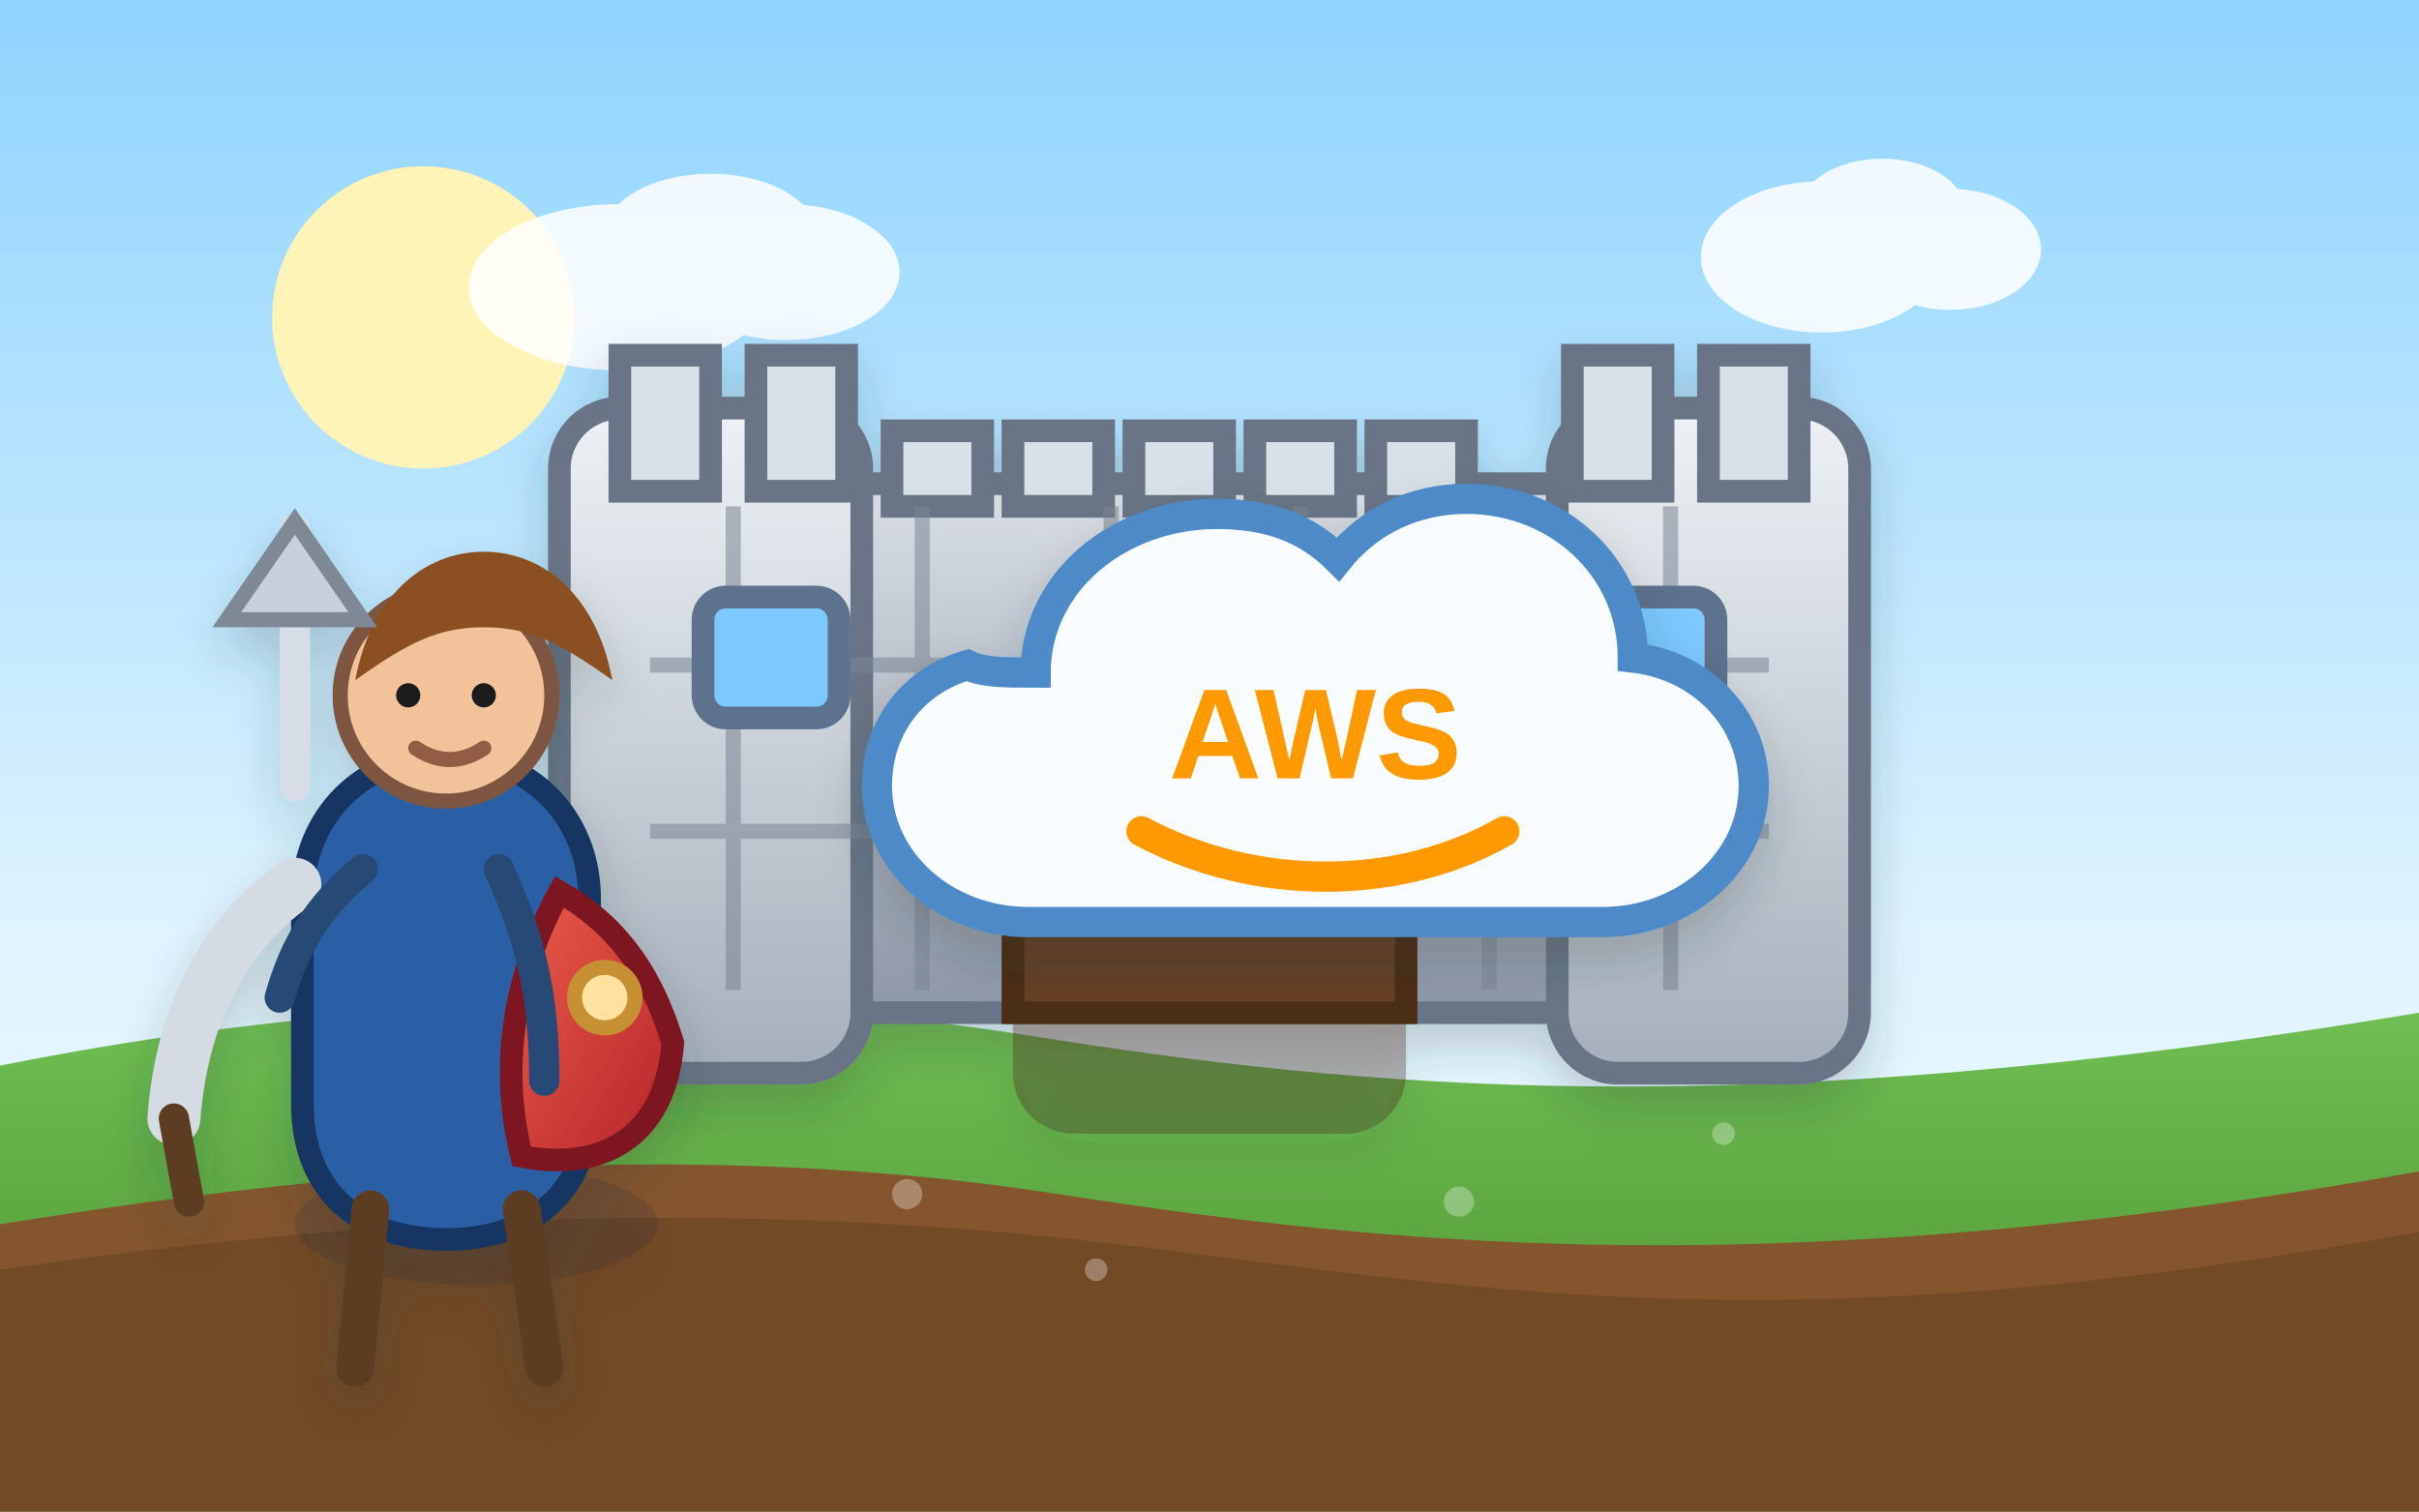
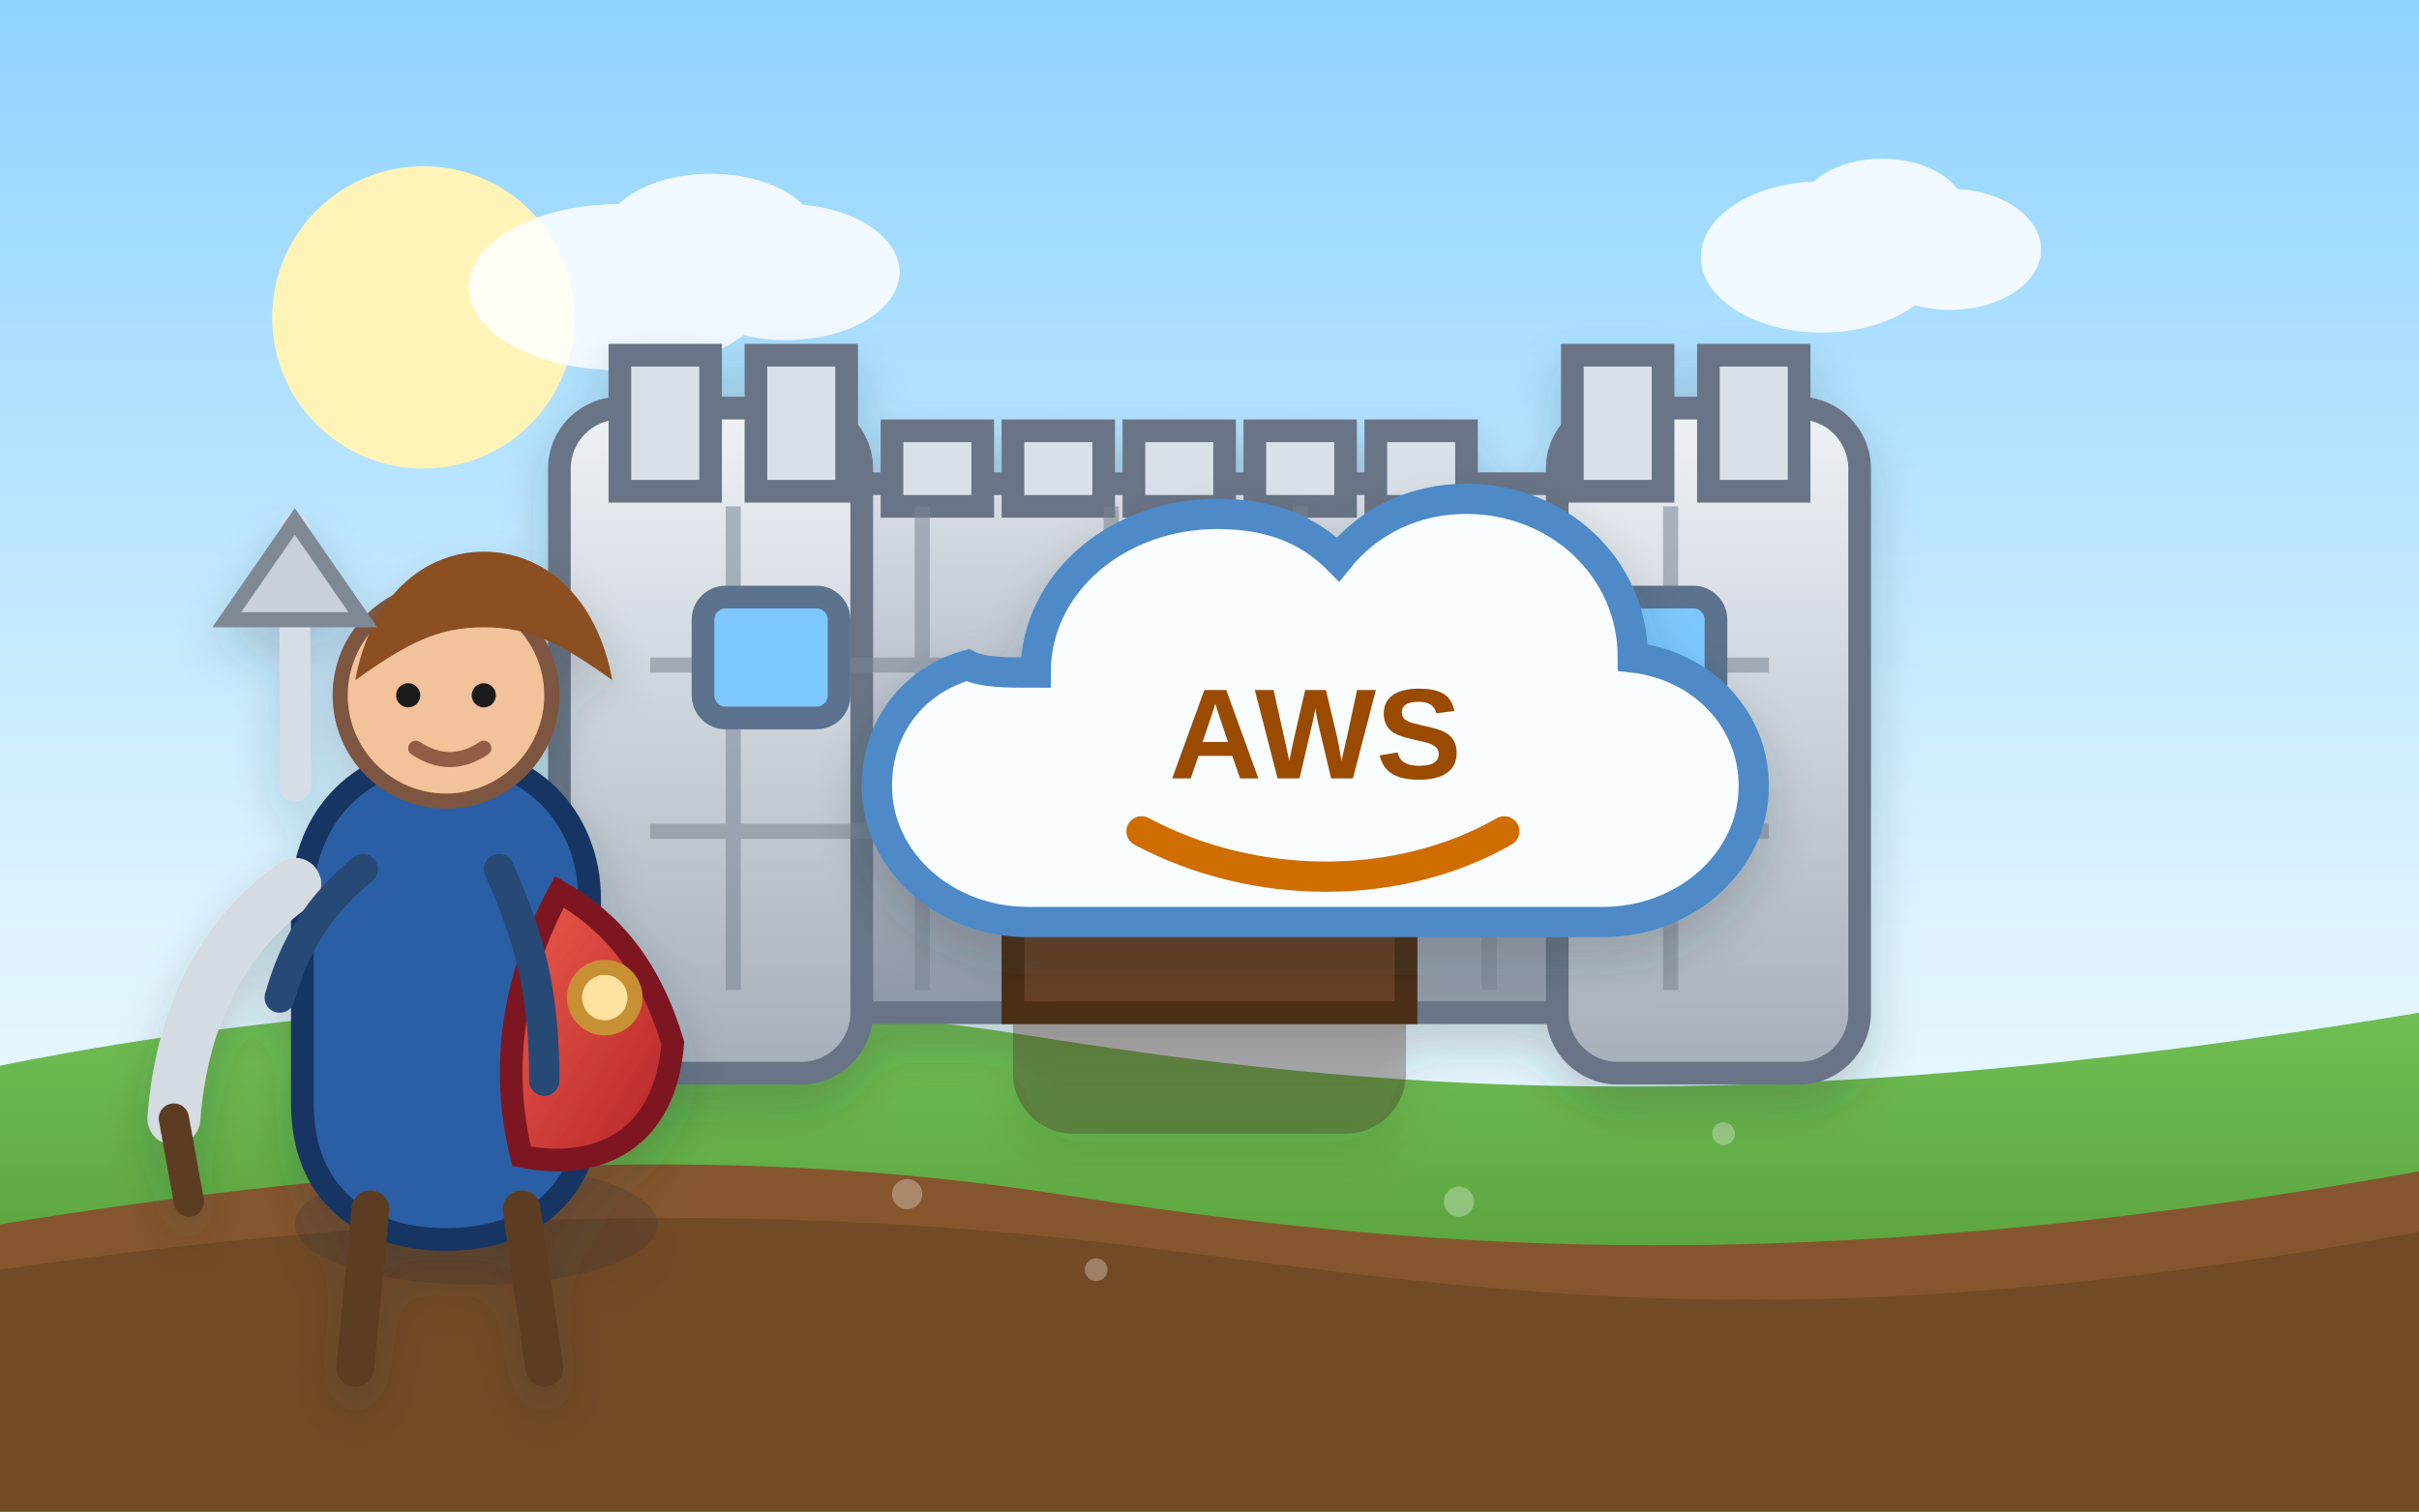
- <svg xmlns="http://www.w3.org/2000/svg" width="320" height="200" viewBox="0 0 320 200" role="img" aria-labelledby="title desc">
+ <svg xmlns="http://www.w3.org/2000/svg" width="320" height="200" viewBox="0 0 320 200" role="img" aria-labelledby="title desc" lang="en">
  <defs>
    <linearGradient id="sky" x1="0" y1="0" x2="0" y2="1">
      <stop offset="0%" stop-color="#8fd3ff" />
      <stop offset="62%" stop-color="#dff4ff" />
      <stop offset="100%" stop-color="#f5fbff" />
    </linearGradient>
    <linearGradient id="ground" x1="0" y1="0" x2="0" y2="1">
      <stop offset="0%" stop-color="#71bf55" />
      <stop offset="100%" stop-color="#468a2a" />
    </linearGradient>
    <linearGradient id="stone" x1="0" y1="0" x2="0" y2="1">
      <stop offset="0%" stop-color="#d9dee6" />
      <stop offset="100%" stop-color="#8d97a6" />
    </linearGradient>
    <linearGradient id="towerStone" x1="0" y1="0" x2="0" y2="1">
      <stop offset="0%" stop-color="#eef2f6" />
      <stop offset="100%" stop-color="#a5afbb" />
    </linearGradient>
    <linearGradient id="shield" x1="0" y1="0" x2="1" y2="1">
      <stop offset="0%" stop-color="#eb5d4c" />
      <stop offset="100%" stop-color="#b52328" />
    </linearGradient>
    <filter id="shadow" x="-20%" y="-20%" width="140%" height="160%">
      <feDropShadow dx="0" dy="3" stdDeviation="3" flood-color="#1d2e3b" flood-opacity="0.22" />
    </filter>
  </defs>
  <rect width="320" height="200" fill="url(#sky)" />
  <circle cx="56" cy="42" r="20" fill="#fff4b8" />
  <g fill="#ffffff" opacity="0.85">
    <ellipse cx="82" cy="38" rx="20" ry="11" />
    <ellipse cx="104" cy="36" rx="15" ry="9" />
    <ellipse cx="94" cy="31" rx="14" ry="8" />
    <ellipse cx="241" cy="34" rx="16" ry="10" />
    <ellipse cx="258" cy="33" rx="12" ry="8" />
    <ellipse cx="249" cy="28" rx="11" ry="7" />
  </g>
  <path d="M0 141 C45 132 92 130 136 137 S230 149 320 134 V200 H0 Z" fill="url(#ground)" />
  <path d="M0 162 C49 154 95 151 140 158 S236 170 320 155 V200 H0 Z" fill="#85562e" />
  <path d="M0 168 C55 160 103 159 151 165 S238 178 320 163 V200 H0 Z" fill="#64401f" opacity="0.55" />
  <g filter="url(#shadow)">
    <rect x="84" y="64" width="152" height="70" rx="7" fill="url(#stone)" stroke="#697586" stroke-width="3" />
    <rect x="74" y="54" width="40" height="88" rx="8" fill="url(#towerStone)" stroke="#697586" stroke-width="3" />
    <rect x="206" y="54" width="40" height="88" rx="8" fill="url(#towerStone)" stroke="#697586" stroke-width="3" />
    <g fill="#d9e1e8" stroke="#697586" stroke-width="3">
      <rect x="82" y="47" width="12" height="18" />
      <rect x="100" y="47" width="12" height="18" />
      <rect x="118" y="57" width="12" height="10" />
      <rect x="134" y="57" width="12" height="10" />
      <rect x="150" y="57" width="12" height="10" />
      <rect x="166" y="57" width="12" height="10" />
      <rect x="182" y="57" width="12" height="10" />
      <rect x="208" y="47" width="12" height="18" />
      <rect x="226" y="47" width="12" height="18" />
    </g>
    <g stroke="#7a8594" stroke-width="2" opacity="0.55">
      <path d="M97 67v64" />
      <path d="M122 67v64" />
      <path d="M147 67v64" />
      <path d="M172 67v64" />
      <path d="M197 67v64" />
      <path d="M221 67v64" />
      <path d="M86 88h148" />
      <path d="M86 110h148" />
    </g>
    <path d="M140 92 h40 a6 6 0 0 1 6 6 v36 h-52 v-36 a6 6 0 0 1 6 -6z" fill="#654127" stroke="#4b2d18" stroke-width="3" />
    <path d="M134 134 h52 v8 a8 8 0 0 1 -8 8 h-36 a8 8 0 0 1 -8 -8z" fill="#4b2d18" opacity="0.35" />
    <g fill="#7bc8ff" stroke="#5b728d" stroke-width="3">
      <rect x="93" y="79" width="18" height="16" rx="3" />
      <rect x="209" y="79" width="18" height="16" rx="3" />
    </g>
  </g>
  <g filter="url(#shadow)">
    <path d="M137 89c0-12 11-21 24-21 7 0 12 2 16 6 4-5 10-8 17-8 12 0 22 9 22 21 9 1 16 8 16 17 0 10-9 18-20 18h-76c-11 0-20-8-20-18 0-8 5-14 12-16 2 1 5 1 9 1z" fill="#f8fcff" stroke="#4d8ac7" stroke-width="4" />
-     <text x="174" y="103" text-anchor="middle" font-family="Verdana, Arial, sans-serif" font-size="17" font-weight="700" fill="#ff9900">AWS</text>
-     <path d="M151 110c15 8 34 8 48 0" fill="none" stroke="#ff9900" stroke-width="4" stroke-linecap="round" />
+     <text x="174" y="103" text-anchor="middle" font-family="Verdana, Arial, sans-serif" font-size="17" font-weight="700" fill="#9a4c00">AWS</text>
+     <path d="M151 110c15 8 34 8 48 0" fill="none" stroke="#cf6d00" stroke-width="4" stroke-linecap="round" />
  </g>
  <g filter="url(#shadow)">
    <ellipse cx="63" cy="162" rx="24" ry="8" fill="#1f2b38" opacity="0.2" />
    <path d="M59 100c11 0 19 8 19 19v27c0 12-8 18-19 18s-19-6-19-18v-27c0-11 8-19 19-19z" fill="#2c5fa6" stroke="#183663" stroke-width="3" />
    <circle cx="59" cy="92" r="14" fill="#f2c29a" stroke="#7d553f" stroke-width="2" />
    <path d="M47 90c2-11 9-17 17-17 8 0 15 6 17 17-7-5-11-7-17-7s-10 2-17 7z" fill="#8b4f24" />
    <circle cx="54" cy="92" r="1.6" fill="#1b1b1b" />
    <circle cx="64" cy="92" r="1.6" fill="#1b1b1b" />
    <path d="M55 99c3 2 6 2 9 0" fill="none" stroke="#935c44" stroke-width="2" stroke-linecap="round" />
    <path d="M74 118c7 4 12 10 15 20-1 13-10 17-20 15-3-12-1-24 5-35z" fill="url(#shield)" stroke="#7e1722" stroke-width="3" />
    <circle cx="80" cy="132" r="4" fill="#ffe2a0" stroke="#c89034" stroke-width="2" />
    <path d="M39 117c-10 7-15 18-16 31" fill="none" stroke="#d5dbe3" stroke-width="7" stroke-linecap="round" />
    <path d="M23 148l2 11" fill="none" stroke="#5b3e24" stroke-width="4" stroke-linecap="round" />
    <path d="M39 104V70" fill="none" stroke="#d7dde6" stroke-width="4" stroke-linecap="round" />
    <path d="M39 69l9 13h-18z" fill="#c9d0db" stroke="#7f8995" stroke-width="2" />
    <path d="M48 115c-6 5-9 10-11 17" fill="none" stroke="#264976" stroke-width="4" stroke-linecap="round" />
    <path d="M66 115c4 9 6 16 6 28" fill="none" stroke="#264976" stroke-width="4" stroke-linecap="round" />
    <path d="M49 160l-2 21" fill="none" stroke="#5b3e24" stroke-width="5" stroke-linecap="round" />
    <path d="M69 160l3 21" fill="none" stroke="#5b3e24" stroke-width="5" stroke-linecap="round" />
  </g>
  <g opacity="0.3" fill="#ffffff">
    <circle cx="120" cy="158" r="2" />
    <circle cx="145" cy="168" r="1.5" />
    <circle cx="193" cy="159" r="2" />
    <circle cx="228" cy="150" r="1.5" />
  </g>
</svg>
